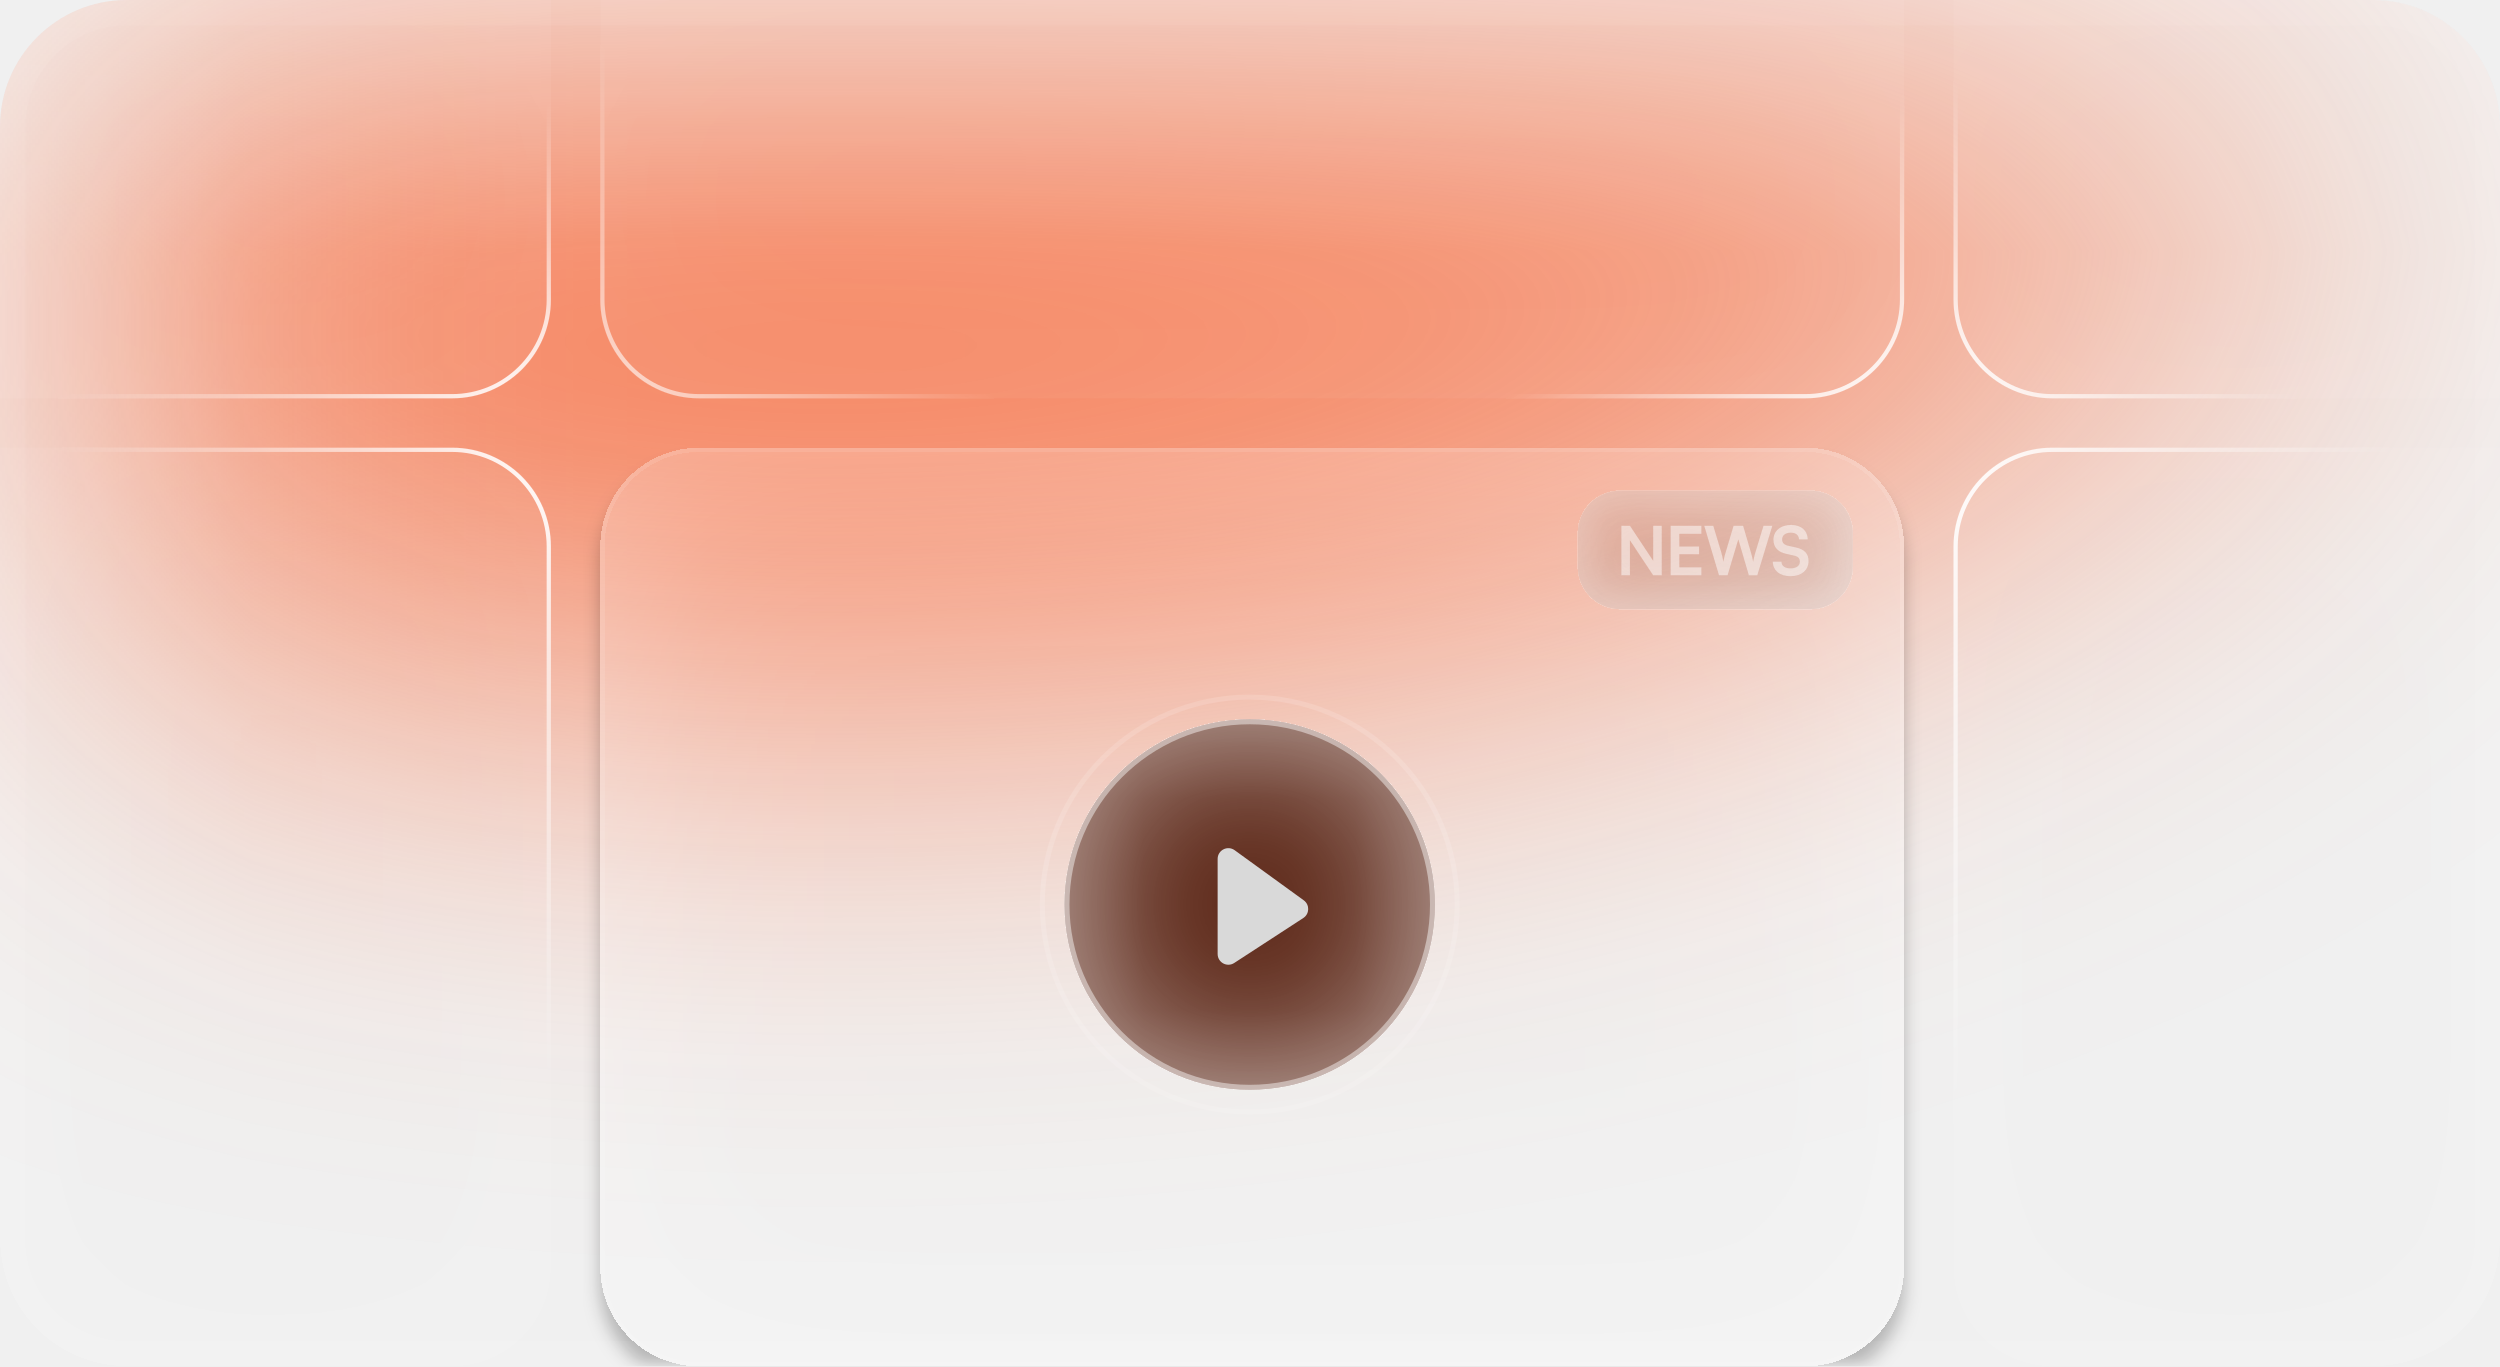
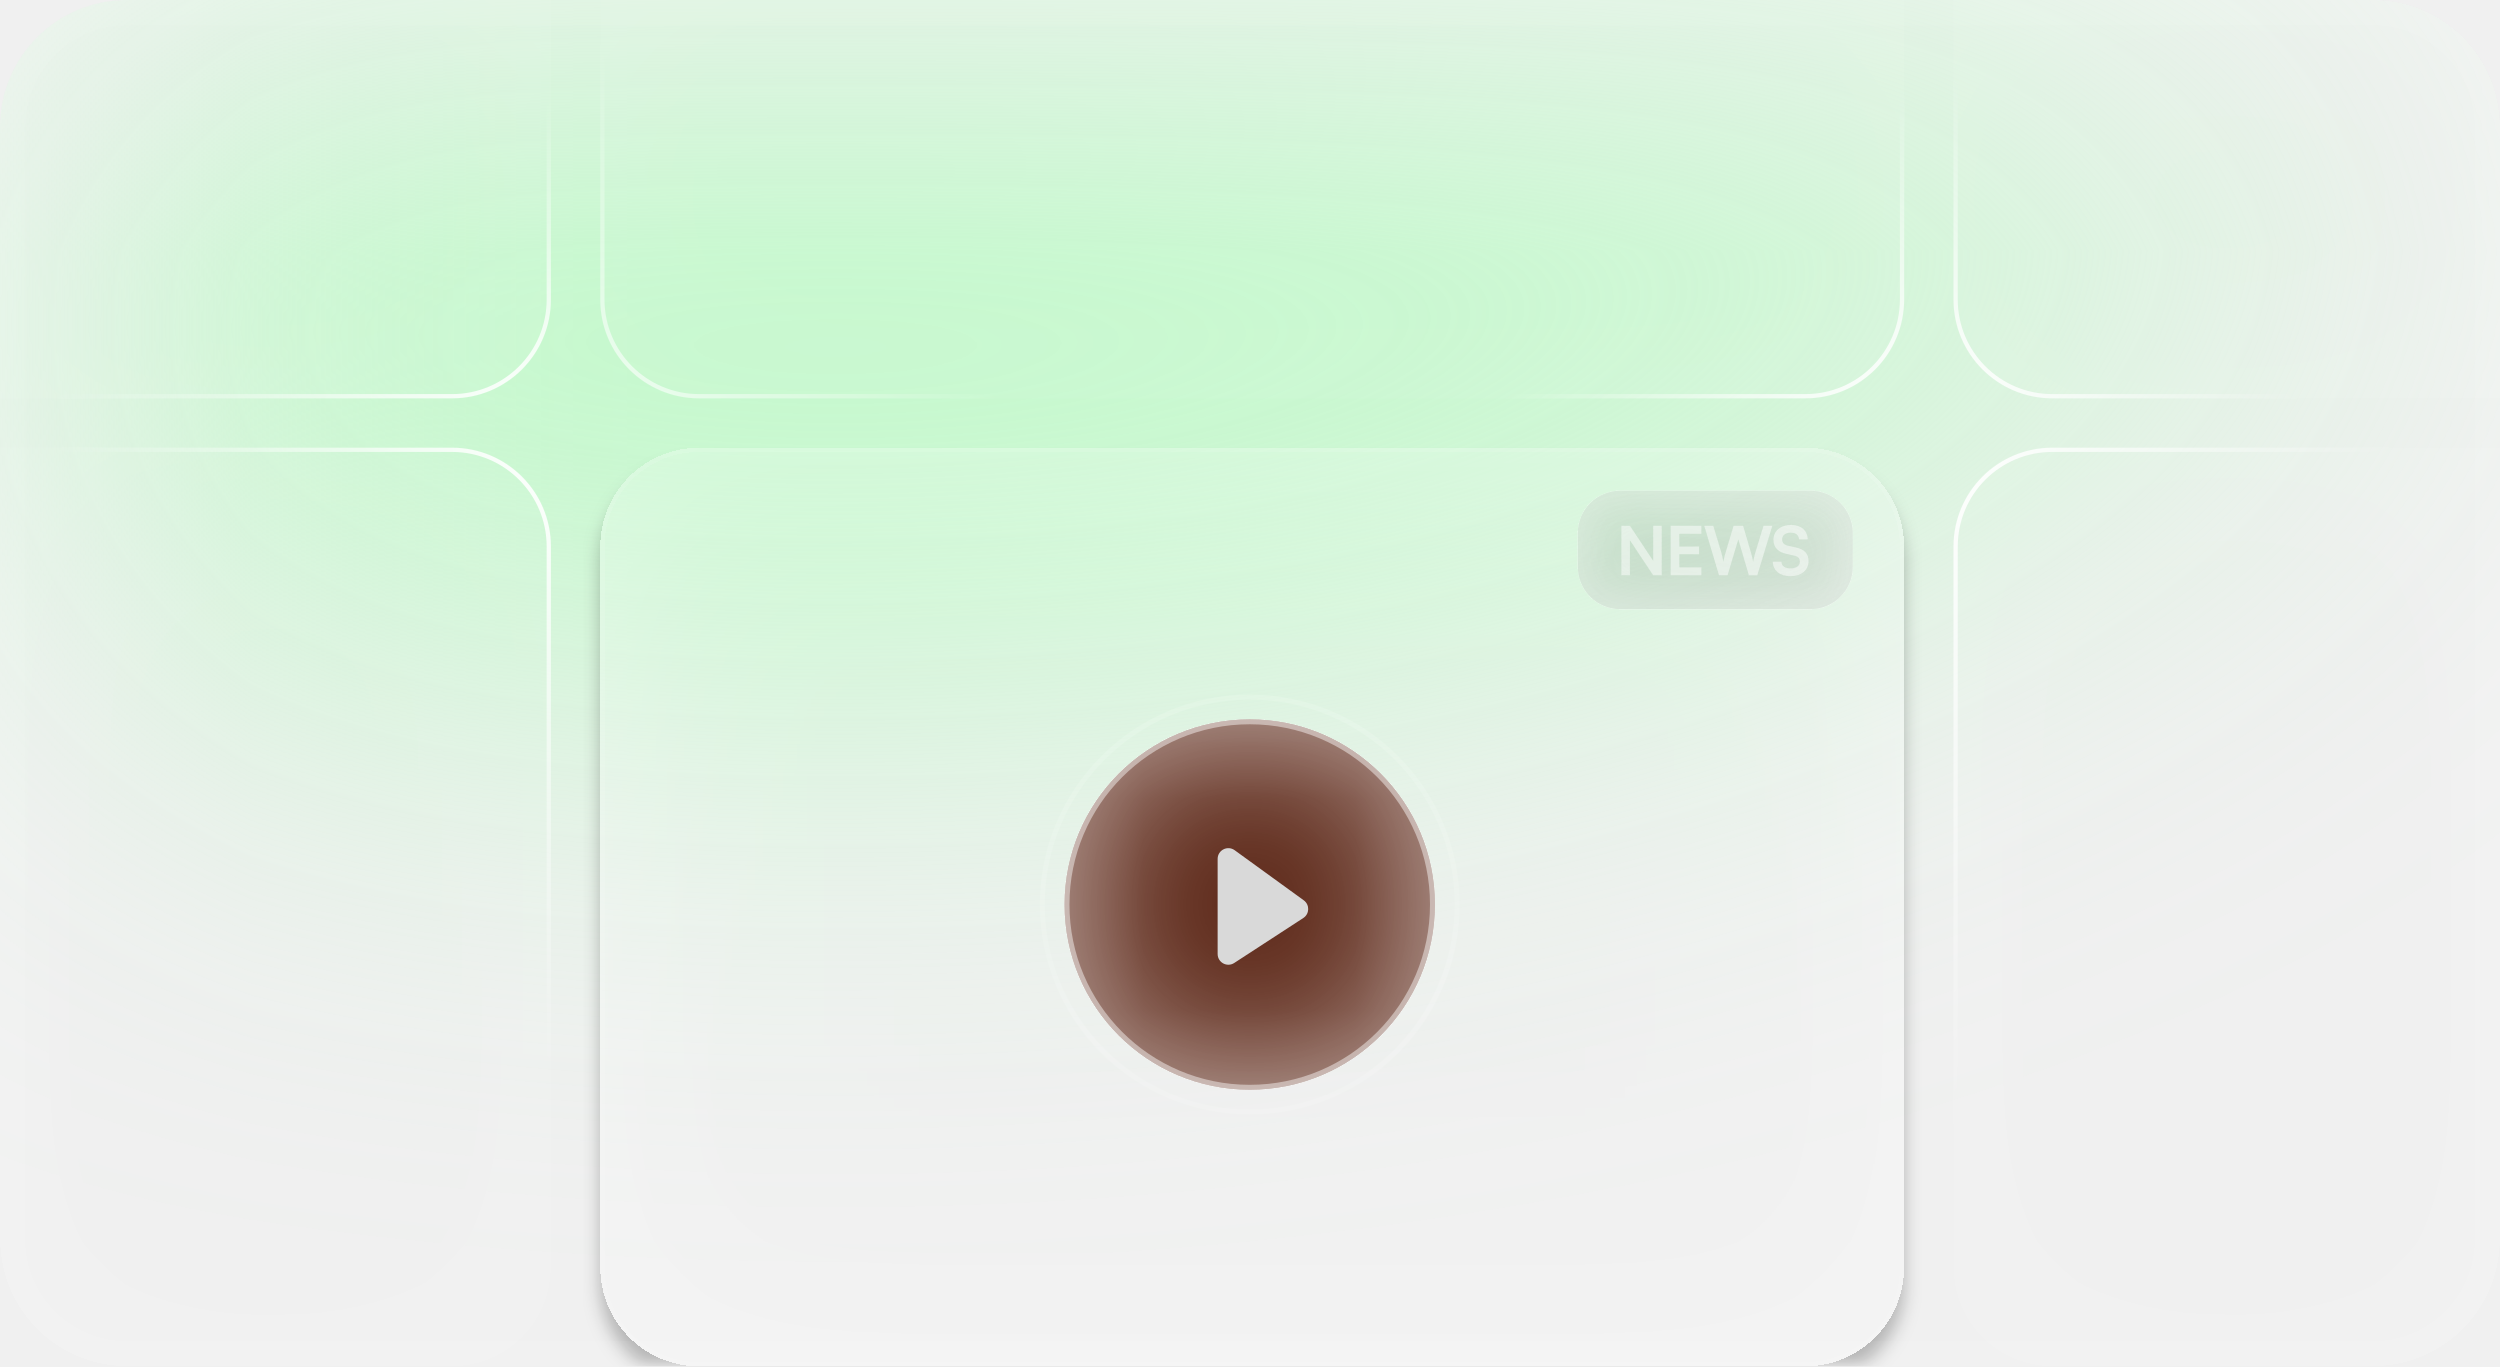
<svg xmlns="http://www.w3.org/2000/svg" width="591" height="323" viewBox="0 0 591 323" fill="none">
  <g clip-path="url(#clip0_556_1915)">
    <g filter="url(#filter0_f_556_1915)">
-       <ellipse cx="197.5" cy="-20.5" rx="359.5" ry="172.5" fill="#FA4C15" fill-opacity="0.8" />
+       <ellipse cx="197.5" cy="-20.5" rx="359.5" ry="172.5" fill="#ADFEB9" fill-opacity="0.8" />
    </g>
    <g filter="url(#filter1_di_556_1915)">
      <rect x="141.905" y="105.838" width="308.23" height="217.162" rx="23.351" fill="white" fill-opacity="0.03" shape-rendering="crispEdges" />
      <rect x="142.405" y="106.338" width="307.23" height="216.162" rx="22.851" stroke="white" stroke-opacity="0.1" shape-rendering="crispEdges" />
      <circle cx="295.437" cy="213.835" r="49.037" stroke="white" stroke-opacity="0.14" stroke-width="1.168" />
      <g filter="url(#filter2_i_556_1915)">
        <circle cx="295.437" cy="213.835" r="43.783" fill="#5D2818" />
      </g>
      <circle cx="295.437" cy="213.835" r="43.199" stroke="white" stroke-opacity="0.45" stroke-width="1.168" />
      <path d="M287.848 225.524V203.045C287.848 200.974 290.196 199.776 291.873 200.991L308.211 212.836C309.651 213.881 309.597 216.045 308.105 217.016L291.768 227.649C290.08 228.748 287.848 227.537 287.848 225.524Z" fill="#D9D9D9" />
      <g filter="url(#filter3_i_556_1915)">
        <rect x="373" y="116" width="65" height="28" rx="10" fill="black" fill-opacity="0.1" />
        <path d="M385.312 136H383.296V124.304H385.328L390.816 132.592V124.304H392.832V136H390.816L385.312 127.712V136ZM402.205 136H394.941V124.304H402.205V126.192H396.989V129.2H401.661V131.008H396.989V134.112H402.205V136ZM406.377 136L402.889 124.304H405.017L406.873 130.48C407.049 131.12 407.225 131.776 407.401 132.8C407.593 131.76 407.769 131.152 407.977 130.48L409.817 124.304H412.073L413.881 130.48C414.073 131.136 414.249 131.808 414.441 132.8C414.665 131.712 414.825 131.088 415.001 130.496L416.889 124.304H418.969L415.417 136H413.433L410.937 127.488L408.393 136H406.377ZM419.247 127.568C419.247 125.52 420.943 124.096 423.407 124.096C425.775 124.096 427.279 125.408 427.343 127.52H425.295C425.247 126.512 424.527 125.92 423.375 125.92C422.111 125.92 421.295 126.528 421.295 127.504C421.295 128.336 421.743 128.8 422.719 129.024L424.559 129.424C426.559 129.856 427.535 130.88 427.535 132.624C427.535 134.8 425.839 136.208 423.263 136.208C420.767 136.208 419.135 134.88 419.087 132.784H421.135C421.151 133.776 421.951 134.368 423.263 134.368C424.623 134.368 425.487 133.776 425.487 132.8C425.487 132.016 425.087 131.552 424.127 131.344L422.271 130.928C420.287 130.496 419.247 129.36 419.247 127.568Z" fill="white" fill-opacity="0.5" />
      </g>
    </g>
    <g filter="url(#filter4_i_556_1915)">
      <rect x="461.812" y="105.838" width="308.23" height="217.162" rx="23.351" fill="white" fill-opacity="0.01" />
      <rect x="462.312" y="106.338" width="307.23" height="216.162" rx="22.851" stroke="url(#paint0_linear_556_1915)" />
    </g>
    <g filter="url(#filter5_i_556_1915)">
      <rect x="461.812" y="-123" width="308.23" height="217.162" rx="23.351" fill="white" fill-opacity="0.01" />
      <rect x="462.312" y="-122.5" width="307.23" height="216.162" rx="22.851" stroke="url(#paint1_linear_556_1915)" />
    </g>
    <g filter="url(#filter6_i_556_1915)">
      <rect x="-178" y="-123" width="308.23" height="217.162" rx="23.351" fill="white" fill-opacity="0.01" />
      <rect x="-177.5" y="-122.5" width="307.23" height="216.162" rx="22.851" stroke="url(#paint2_linear_556_1915)" />
    </g>
    <g filter="url(#filter7_i_556_1915)">
      <rect x="-178" y="105.838" width="308.23" height="217.162" rx="23.351" fill="white" fill-opacity="0.01" />
      <rect x="-177.5" y="106.338" width="307.23" height="216.162" rx="22.851" stroke="url(#paint3_linear_556_1915)" />
    </g>
    <g filter="url(#filter8_i_556_1915)">
      <rect x="141.905" y="-123" width="308.23" height="217.162" rx="23.351" fill="white" fill-opacity="0.01" />
      <rect x="142.405" y="-122.5" width="307.23" height="216.162" rx="22.851" stroke="url(#paint4_linear_556_1915)" stroke-opacity="0.7" />
      <rect x="142.405" y="-122.5" width="307.23" height="216.162" rx="22.851" stroke="url(#paint5_linear_556_1915)" />
    </g>
  </g>
  <rect x="3" y="3" width="585" height="317" rx="27" stroke="white" stroke-opacity="0.05" stroke-width="6" />
  <defs>
    <filter id="filter0_f_556_1915" x="-466" y="-497" width="1327" height="953" filterUnits="userSpaceOnUse" color-interpolation-filters="sRGB">
      <feFlood flood-opacity="0" result="BackgroundImageFix" />
      <feBlend mode="normal" in="SourceGraphic" in2="BackgroundImageFix" result="shape" />
      <feGaussianBlur stdDeviation="152" result="effect1_foregroundBlur_556_1915" />
    </filter>
    <filter id="filter1_di_556_1915" x="137.905" y="105.838" width="316.23" height="225.162" filterUnits="userSpaceOnUse" color-interpolation-filters="sRGB">
      <feFlood flood-opacity="0" result="BackgroundImageFix" />
      <feColorMatrix in="SourceAlpha" type="matrix" values="0 0 0 0 0 0 0 0 0 0 0 0 0 0 0 0 0 0 127 0" result="hardAlpha" />
      <feOffset dy="4" />
      <feGaussianBlur stdDeviation="2" />
      <feComposite in2="hardAlpha" operator="out" />
      <feColorMatrix type="matrix" values="0 0 0 0 0 0 0 0 0 0 0 0 0 0 0 0 0 0 0.25 0" />
      <feBlend mode="normal" in2="BackgroundImageFix" result="effect1_dropShadow_556_1915" />
      <feBlend mode="normal" in="SourceGraphic" in2="effect1_dropShadow_556_1915" result="shape" />
      <feColorMatrix in="SourceAlpha" type="matrix" values="0 0 0 0 0 0 0 0 0 0 0 0 0 0 0 0 0 0 127 0" result="hardAlpha" />
      <feOffset />
      <feGaussianBlur stdDeviation="31.524" />
      <feComposite in2="hardAlpha" operator="arithmetic" k2="-1" k3="1" />
      <feColorMatrix type="matrix" values="0 0 0 0 1 0 0 0 0 1 0 0 0 0 1 0 0 0 0.25 0" />
      <feBlend mode="normal" in2="shape" result="effect2_innerShadow_556_1915" />
    </filter>
    <filter id="filter2_i_556_1915" x="251.654" y="170.052" width="87.565" height="87.565" filterUnits="userSpaceOnUse" color-interpolation-filters="sRGB">
      <feFlood flood-opacity="0" result="BackgroundImageFix" />
      <feBlend mode="normal" in="SourceGraphic" in2="BackgroundImageFix" result="shape" />
      <feColorMatrix in="SourceAlpha" type="matrix" values="0 0 0 0 0 0 0 0 0 0 0 0 0 0 0 0 0 0 127 0" result="hardAlpha" />
      <feOffset />
      <feGaussianBlur stdDeviation="19.848" />
      <feComposite in2="hardAlpha" operator="arithmetic" k2="-1" k3="1" />
      <feColorMatrix type="matrix" values="0 0 0 0 1 0 0 0 0 1 0 0 0 0 1 0 0 0 0.55 0" />
      <feBlend mode="normal" in2="shape" result="effect1_innerShadow_556_1915" />
    </filter>
    <filter id="filter3_i_556_1915" x="373" y="116" width="65" height="28" filterUnits="userSpaceOnUse" color-interpolation-filters="sRGB">
      <feFlood flood-opacity="0" result="BackgroundImageFix" />
      <feBlend mode="normal" in="SourceGraphic" in2="BackgroundImageFix" result="shape" />
      <feColorMatrix in="SourceAlpha" type="matrix" values="0 0 0 0 0 0 0 0 0 0 0 0 0 0 0 0 0 0 127 0" result="hardAlpha" />
      <feOffset />
      <feGaussianBlur stdDeviation="7" />
      <feComposite in2="hardAlpha" operator="arithmetic" k2="-1" k3="1" />
      <feColorMatrix type="matrix" values="0 0 0 0 1 0 0 0 0 1 0 0 0 0 1 0 0 0 0.35 0" />
      <feBlend mode="normal" in2="shape" result="effect1_innerShadow_556_1915" />
    </filter>
    <filter id="filter4_i_556_1915" x="461.812" y="105.838" width="308.23" height="217.162" filterUnits="userSpaceOnUse" color-interpolation-filters="sRGB">
      <feFlood flood-opacity="0" result="BackgroundImageFix" />
      <feBlend mode="normal" in="SourceGraphic" in2="BackgroundImageFix" result="shape" />
      <feColorMatrix in="SourceAlpha" type="matrix" values="0 0 0 0 0 0 0 0 0 0 0 0 0 0 0 0 0 0 127 0" result="hardAlpha" />
      <feOffset />
      <feGaussianBlur stdDeviation="31.524" />
      <feComposite in2="hardAlpha" operator="arithmetic" k2="-1" k3="1" />
      <feColorMatrix type="matrix" values="0 0 0 0 1 0 0 0 0 1 0 0 0 0 1 0 0 0 0.05 0" />
      <feBlend mode="normal" in2="shape" result="effect1_innerShadow_556_1915" />
    </filter>
    <filter id="filter5_i_556_1915" x="461.812" y="-123" width="308.23" height="217.162" filterUnits="userSpaceOnUse" color-interpolation-filters="sRGB">
      <feFlood flood-opacity="0" result="BackgroundImageFix" />
      <feBlend mode="normal" in="SourceGraphic" in2="BackgroundImageFix" result="shape" />
      <feColorMatrix in="SourceAlpha" type="matrix" values="0 0 0 0 0 0 0 0 0 0 0 0 0 0 0 0 0 0 127 0" result="hardAlpha" />
      <feOffset />
      <feGaussianBlur stdDeviation="31.524" />
      <feComposite in2="hardAlpha" operator="arithmetic" k2="-1" k3="1" />
      <feColorMatrix type="matrix" values="0 0 0 0 1 0 0 0 0 1 0 0 0 0 1 0 0 0 0.05 0" />
      <feBlend mode="normal" in2="shape" result="effect1_innerShadow_556_1915" />
    </filter>
    <filter id="filter6_i_556_1915" x="-178" y="-123" width="308.23" height="217.162" filterUnits="userSpaceOnUse" color-interpolation-filters="sRGB">
      <feFlood flood-opacity="0" result="BackgroundImageFix" />
      <feBlend mode="normal" in="SourceGraphic" in2="BackgroundImageFix" result="shape" />
      <feColorMatrix in="SourceAlpha" type="matrix" values="0 0 0 0 0 0 0 0 0 0 0 0 0 0 0 0 0 0 127 0" result="hardAlpha" />
      <feOffset />
      <feGaussianBlur stdDeviation="31.524" />
      <feComposite in2="hardAlpha" operator="arithmetic" k2="-1" k3="1" />
      <feColorMatrix type="matrix" values="0 0 0 0 1 0 0 0 0 1 0 0 0 0 1 0 0 0 0.05 0" />
      <feBlend mode="normal" in2="shape" result="effect1_innerShadow_556_1915" />
    </filter>
    <filter id="filter7_i_556_1915" x="-178" y="105.838" width="308.23" height="217.162" filterUnits="userSpaceOnUse" color-interpolation-filters="sRGB">
      <feFlood flood-opacity="0" result="BackgroundImageFix" />
      <feBlend mode="normal" in="SourceGraphic" in2="BackgroundImageFix" result="shape" />
      <feColorMatrix in="SourceAlpha" type="matrix" values="0 0 0 0 0 0 0 0 0 0 0 0 0 0 0 0 0 0 127 0" result="hardAlpha" />
      <feOffset />
      <feGaussianBlur stdDeviation="31.524" />
      <feComposite in2="hardAlpha" operator="arithmetic" k2="-1" k3="1" />
      <feColorMatrix type="matrix" values="0 0 0 0 1 0 0 0 0 1 0 0 0 0 1 0 0 0 0.05 0" />
      <feBlend mode="normal" in2="shape" result="effect1_innerShadow_556_1915" />
    </filter>
    <filter id="filter8_i_556_1915" x="141.905" y="-123" width="308.23" height="217.162" filterUnits="userSpaceOnUse" color-interpolation-filters="sRGB">
      <feFlood flood-opacity="0" result="BackgroundImageFix" />
      <feBlend mode="normal" in="SourceGraphic" in2="BackgroundImageFix" result="shape" />
      <feColorMatrix in="SourceAlpha" type="matrix" values="0 0 0 0 0 0 0 0 0 0 0 0 0 0 0 0 0 0 127 0" result="hardAlpha" />
      <feOffset />
      <feGaussianBlur stdDeviation="31.524" />
      <feComposite in2="hardAlpha" operator="arithmetic" k2="-1" k3="1" />
      <feColorMatrix type="matrix" values="0 0 0 0 1 0 0 0 0 1 0 0 0 0 1 0 0 0 0.05 0" />
      <feBlend mode="normal" in2="shape" result="effect1_innerShadow_556_1915" />
    </filter>
    <linearGradient id="paint0_linear_556_1915" x1="462" y1="106" x2="535" y2="153" gradientUnits="userSpaceOnUse">
      <stop stop-color="white" />
      <stop offset="1" stop-color="white" stop-opacity="0" />
    </linearGradient>
    <linearGradient id="paint1_linear_556_1915" x1="462" y1="94" x2="499.5" y2="53.5" gradientUnits="userSpaceOnUse">
      <stop stop-color="white" />
      <stop offset="1" stop-color="white" stop-opacity="0" />
    </linearGradient>
    <linearGradient id="paint2_linear_556_1915" x1="130" y1="94" x2="99" y2="42.5" gradientUnits="userSpaceOnUse">
      <stop stop-color="white" />
      <stop offset="1" stop-color="white" stop-opacity="0" />
    </linearGradient>
    <linearGradient id="paint3_linear_556_1915" x1="130" y1="106" x2="57" y2="162" gradientUnits="userSpaceOnUse">
      <stop stop-color="white" />
      <stop offset="1" stop-color="white" stop-opacity="0" />
    </linearGradient>
    <linearGradient id="paint4_linear_556_1915" x1="142" y1="94" x2="183.5" y2="47.5" gradientUnits="userSpaceOnUse">
      <stop stop-color="white" />
      <stop offset="1" stop-color="white" stop-opacity="0" />
    </linearGradient>
    <linearGradient id="paint5_linear_556_1915" x1="415" y1="48.5" x2="450" y2="94" gradientUnits="userSpaceOnUse">
      <stop stop-color="white" stop-opacity="0" />
      <stop offset="1" stop-color="white" />
    </linearGradient>
    <clipPath id="clip0_556_1915">
      <rect width="591" height="323" rx="30" fill="white" />
    </clipPath>
  </defs>
</svg>
